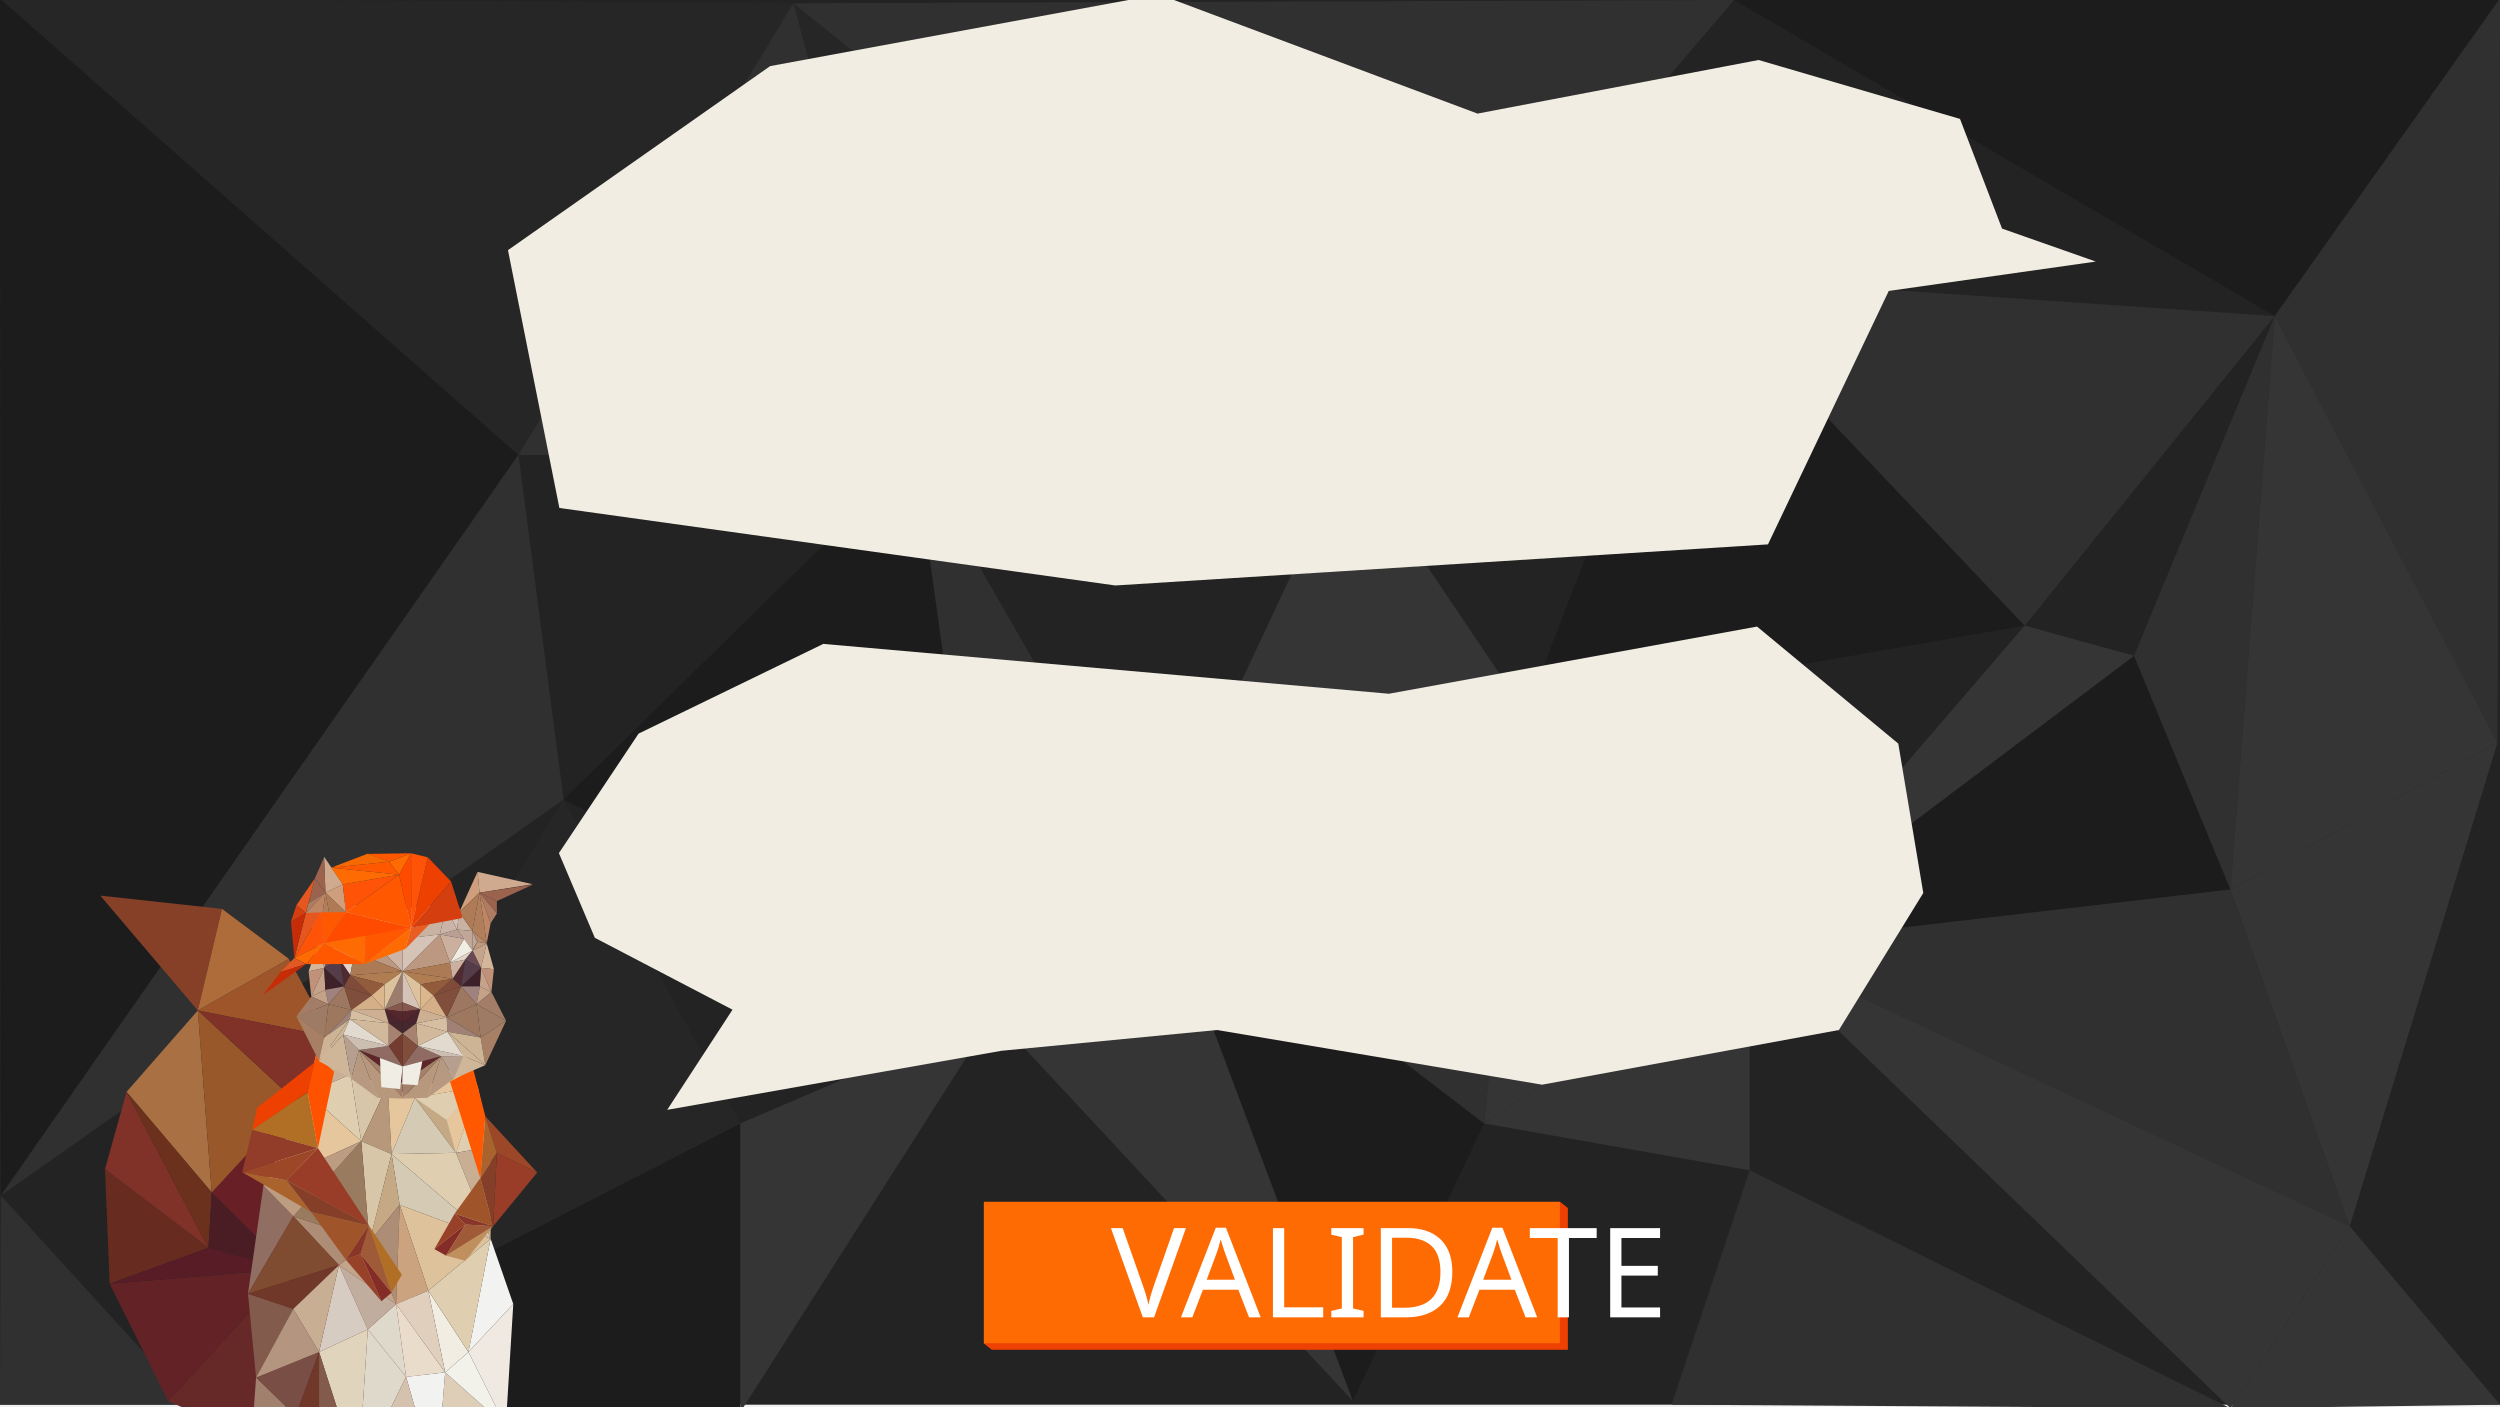
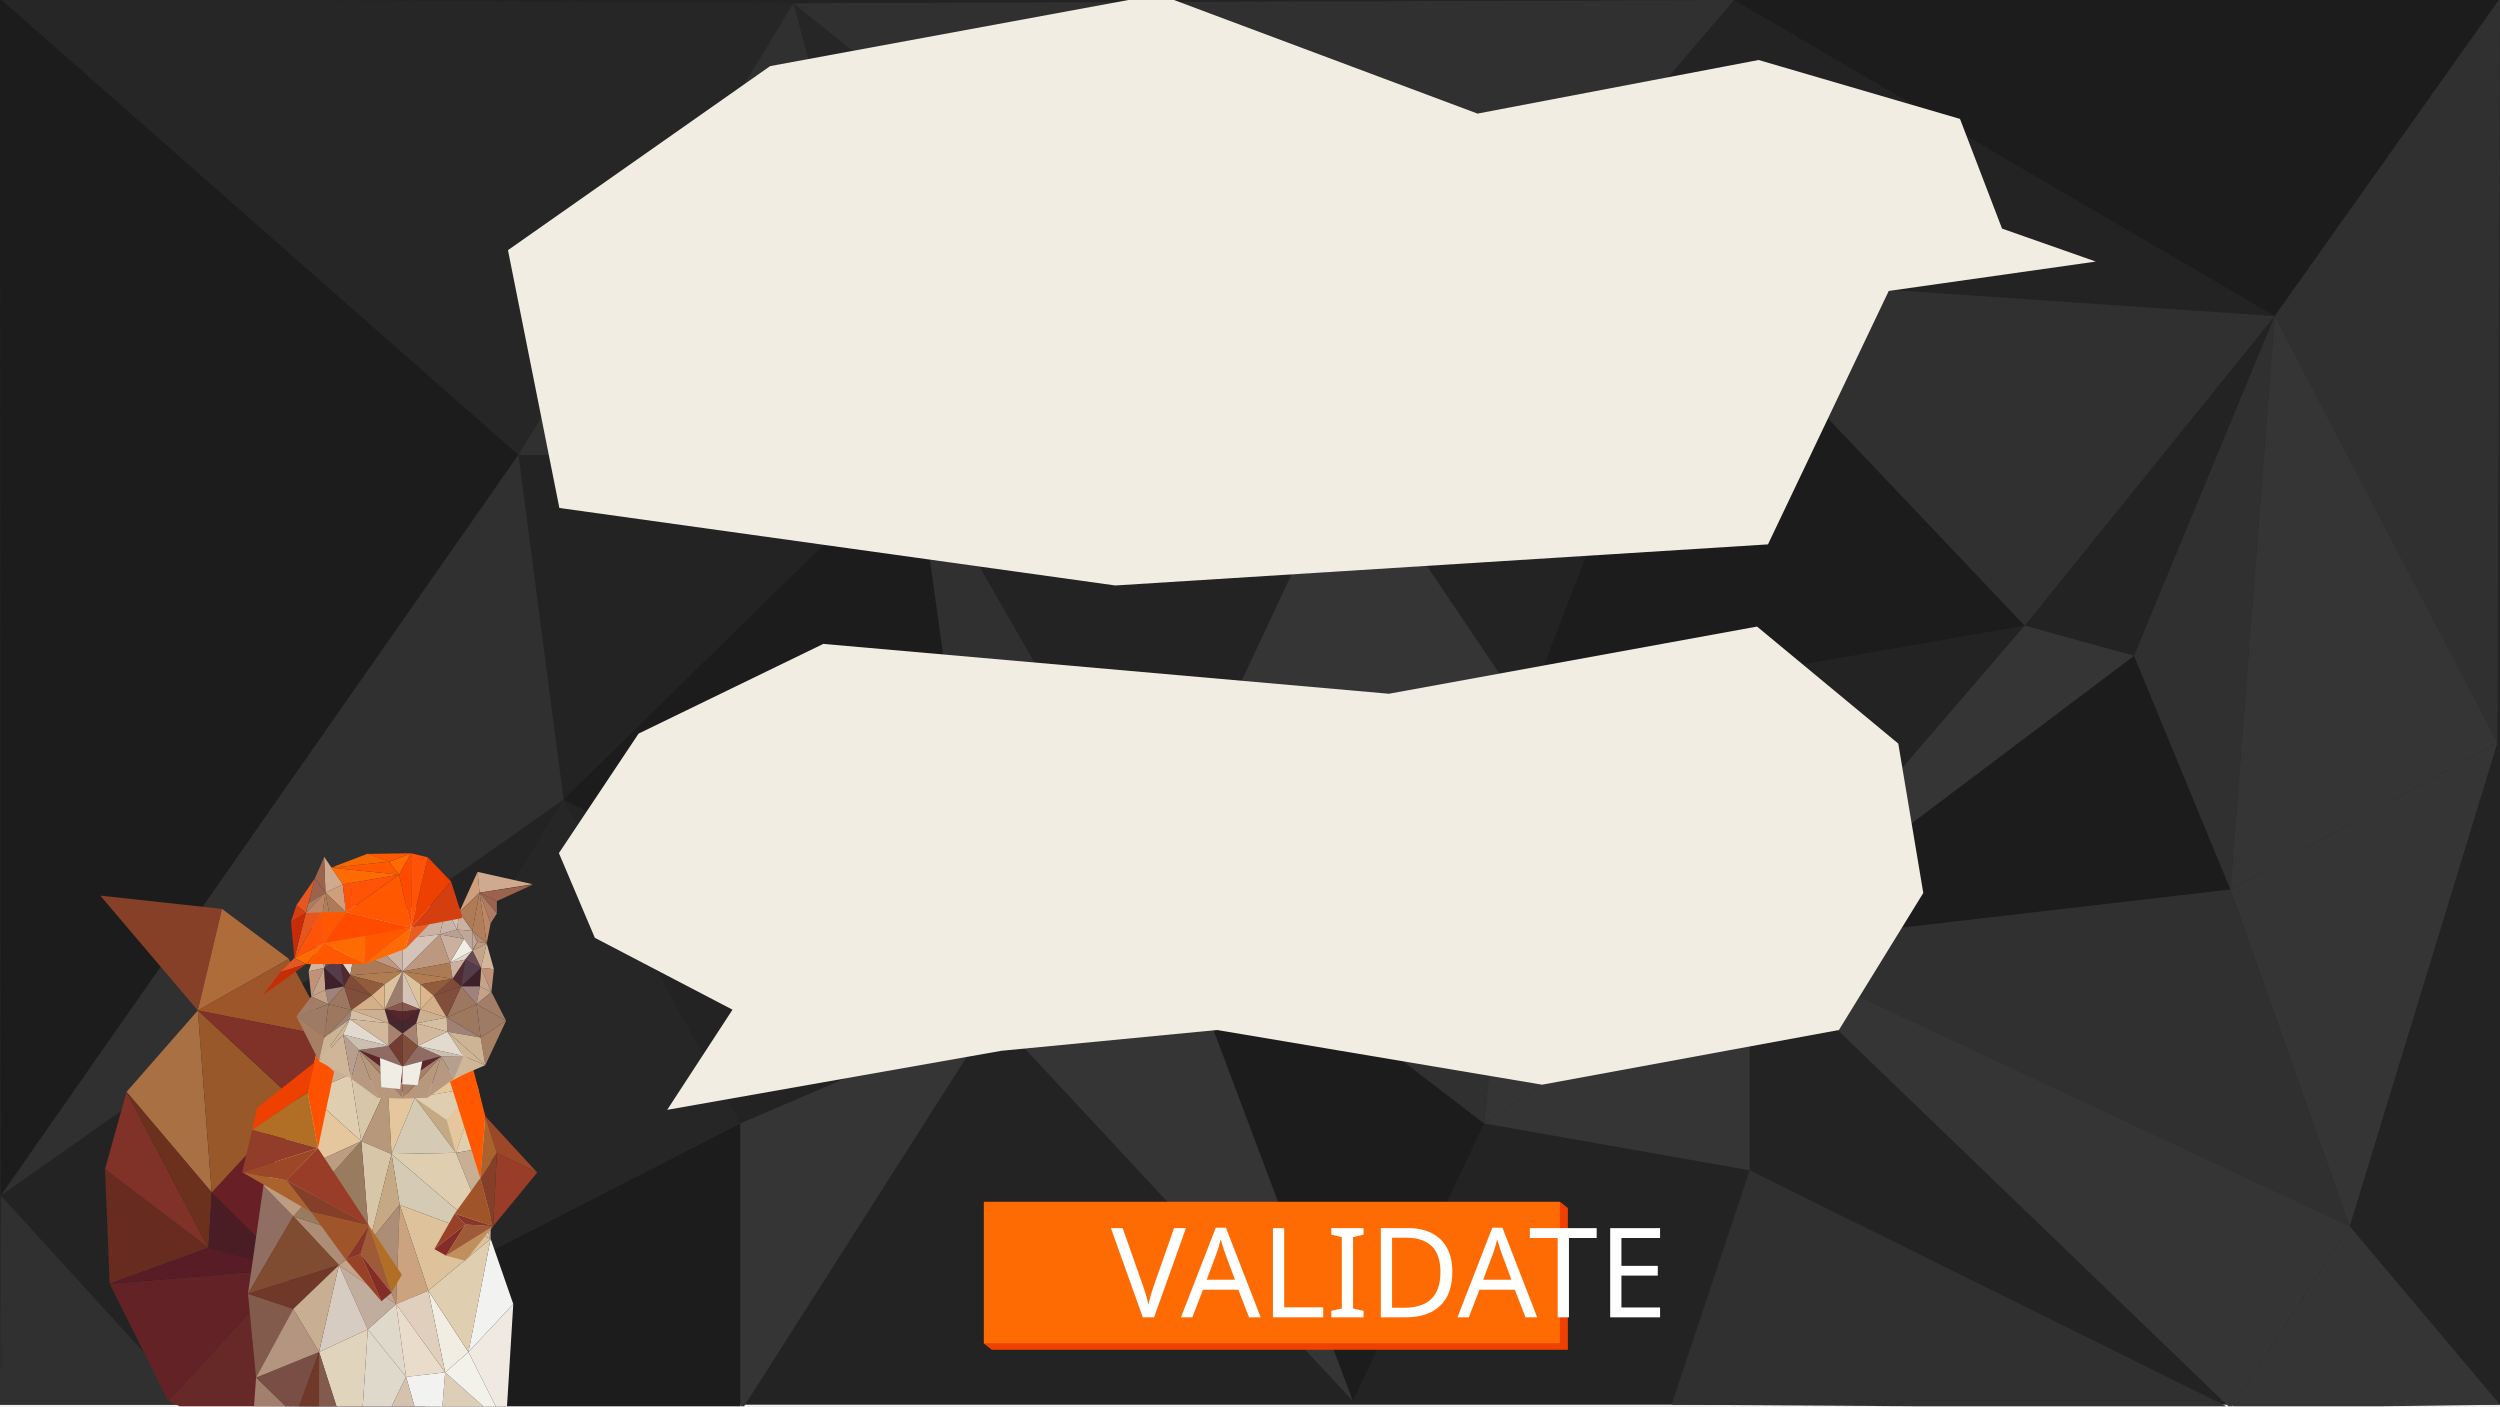
- <svg xmlns="http://www.w3.org/2000/svg" id="hollow" version="1.1" x="0px" y="0px" width="1600px" height="900px" viewBox="0 0 1600 900" enable-background="new 0 0 1600 900" xml:space="preserve">
+ <svg xmlns="http://www.w3.org/2000/svg" id="hollow" version="1.1" width="100%" height="100%" viewBox="0 0 1600 900" preserveAspectRatio="xMidYMid slice">
  <g id="Warstwa_2">
    <g>
      <rect x="0" y="-1" fill="#232323" width="1600" height="900" />
      <polygon fill="#1C1C1C" points="331.8,291.1 0,-1 0.5,765.2   " />
      <polygon fill="#262626" points="507.8,2.1 331.8,291.1 0,-1   " />
      <polygon fill="#262626" points="507.8,2.1 863.6,288.7 585.8,291.1   " />
      <polygon fill="#1C1C1C" points="585.8,291.1 360.7,511.7 635.8,649.5   " />
      <polygon fill="#1C1C1C" points="1083.8,177 976.5,456.1 1295.8,400.4   " />
      <polygon fill="#1C1C1C" points="1600,-1 1109.8,0 1455.8,202.3   " />
      <polygon fill="#1C1C1C" points="1427.5,569.3 1119.8,605 1365.8,419.7   " />
      <polygon fill="#1C1C1C" points="738,556.5 949.8,719 865.8,896.6   " />
      <polygon fill="#1C1C1C" points="122.6,899 473.8,719 473.8,903.8   " />
      <polygon fill="#262626" points="473.8,719 360.7,511.7 122.6,899   " />
      <polygon fill="#303030" points="585.8,291.1 507.8,2.1 331.8,291.1   " />
      <polygon fill="#303030" points="360.7,511.7 331.8,291.1 0.5,765.2   " />
      <polygon fill="#303030" points="122.6,899 0,899 0.5,765.2   " />
      <polygon fill="#303030" points="863.6,288.7 1109.8,0 507.8,2.1   " />
      <polygon fill="#303030" points="976.5,456.1 738,556.5 949.8,719   " />
      <polygon fill="#303030" points="1295.8,400.4 1083.8,177 1455.8,202.3   " />
      <polygon fill="#303030" points="1427.5,569.3 1365.8,419.7 1455.8,202.3   " />
      <polygon fill="#353535" points="976.5,456.1 863.6,288.7 738,556.5   " />
      <polygon fill="#303030" points="585.8,291.1 738,556.5 635.8,649.5   " />
      <polygon fill="#353535" points="635.8,649.5 738,556.5 865.8,896.6   " />
      <polygon fill="#353535" points="473.8,719 635.8,649.5 473.8,903.8   " />
      <polygon fill="#353535" points="949.8,719 1119.8,605 976.5,456.1   " />
      <polygon fill="#353535" points="1295.8,400.4 1119.8,605 1365.8,419.7   " />
      <polygon fill="#303030" points="1119.8,605 1427.5,569.3 1503.8,784.8   " />
      <polygon fill="#303030" points="1455.8,202.3 1600,-1 1598.4,475.3   " />
      <polygon fill="#303030" points="1069.8,899 1119.8,749 1427.5,901.3   " />
      <polygon fill="#353535" points="1119.8,605 1119.8,749 949.8,719   " />
      <polygon fill="#353535" points="1503.8,784.8 1427.5,901.3 1119.8,605   " />
      <polygon fill="#353535" points="1427.5,569.3 1598.4,475.3 1455.8,202.3   " />
      <polygon fill="#353535" points="1503.8,784.8 1598.4,475.3 1427.5,569.3   " />
      <polygon fill="#353535" points="1600,899 1503.8,784.8 1427.5,901.3   " />
    </g>
    <g class="sqrl">
      <g>
        <polygon fill-rule="evenodd" clip-rule="evenodd" fill="#672927" points="180.9,929.1 107.6,896.7 185,812.1    " />
        <polygon fill-rule="evenodd" clip-rule="evenodd" fill="#622226" points="107.6,896.7 70.2,821.6 185,812.1    " />
        <polygon fill-rule="evenodd" clip-rule="evenodd" fill="#672B20" points="70.2,821.6 67.2,748.3 133.4,798.6    " />
        <polygon fill-rule="evenodd" clip-rule="evenodd" fill="#571C26" points="70.2,821.6 133.4,798.6 185,812.1    " />
        <polygon fill-rule="evenodd" clip-rule="evenodd" fill="#803128" points="67.2,748.3 133.4,798.6 81,698.8    " />
        <polygon fill-rule="evenodd" clip-rule="evenodd" fill="#A87043" points="81,698.8 126.6,646.7 135.5,763.2    " />
        <polygon fill-rule="evenodd" clip-rule="evenodd" fill="#6C311D" points="81,698.8 135.5,763.2 133.4,798.6    " />
        <polygon fill-rule="evenodd" clip-rule="evenodd" fill="#4A1D25" points="135.5,763.2 185,812.1 133.4,798.6    " />
        <polygon fill-rule="evenodd" clip-rule="evenodd" fill="#682026" points="135.5,763.2 189.4,704.9 185,812.1    " />
        <polygon fill-rule="evenodd" clip-rule="evenodd" fill="#99582A" points="135.5,763.2 189.4,704.9 126.6,646.7    " />
        <polygon fill-rule="evenodd" clip-rule="evenodd" fill="#864028" points="126.6,646.7 64.2,573.2 142.1,581.7    " />
        <polygon fill-rule="evenodd" clip-rule="evenodd" fill="#AE6C3A" points="126.6,646.7 142.1,581.7 184.9,613.7    " />
        <polygon fill-rule="evenodd" clip-rule="evenodd" fill="#9F552A" points="126.6,646.7 184.9,613.7 211.7,663.5    " />
        <polygon fill-rule="evenodd" clip-rule="evenodd" fill="#803128" points="126.6,646.7 211.7,663.5 189.4,704.9    " />
        <polygon fill-rule="evenodd" clip-rule="evenodd" fill="#4A1D25" points="180.9,929.1 272.9,901.9 185,812.1    " />
        <polygon fill-rule="evenodd" clip-rule="evenodd" fill="#682026" points="185,812.1 260.5,795.8 272.9,901.9    " />
        <polygon fill-rule="evenodd" clip-rule="evenodd" fill="#672927" points="260.5,795.8 189.4,704.9 185,812.1    " />
      </g>
      <g>
        <polygon fill-rule="evenodd" clip-rule="evenodd" fill="#C8AE93" points="205.2,661.5 196.9,699.4 224.5,687.6    " />
        <polygon fill-rule="evenodd" clip-rule="evenodd" fill="#D8C6A8" points="231.2,730.4 224.5,687.6 248.1,694.3    " />
        <polygon fill-rule="evenodd" clip-rule="evenodd" fill="#B7987A" points="231.2,730.4 250.6,738.6 248.1,694.3    " />
        <polygon fill-rule="evenodd" clip-rule="evenodd" fill="#E6C79D" points="265.5,702.6 248.1,694.3 250.6,738.6    " />
        <polygon fill-rule="evenodd" clip-rule="evenodd" fill="#C5A984" points="297.2,672.2 305.8,695.6 288.5,683.4    " />
        <polygon fill-rule="evenodd" clip-rule="evenodd" fill="#E6C79D" points="288.5,683.4 265.5,702.6 305.8,695.6    " />
        <polygon fill-rule="evenodd" clip-rule="evenodd" fill="#C5A984" points="305.8,695.6 291.8,737.8 265.5,702.6    " />
        <polygon fill-rule="evenodd" clip-rule="evenodd" fill="#DFCEB0" points="291.8,737.8 314,734 305.8,695.6    " />
        <polygon fill-rule="evenodd" clip-rule="evenodd" fill="#D5CBB5" points="291.8,737.8 250.6,738.6 265.5,702.6    " />
        <polygon fill-rule="evenodd" clip-rule="evenodd" fill="#C8AE93" points="291.8,737.8 314,792.8 314,734    " />
        <polygon fill-rule="evenodd" clip-rule="evenodd" fill="#DFCEB0" points="291.8,737.8 250.6,738.6 314,792.8    " />
        <polygon fill-rule="evenodd" clip-rule="evenodd" fill="#916E62" points="168.6,758.8 158.7,828 187.7,778.4    " />
        <polygon fill-rule="evenodd" clip-rule="evenodd" fill="#D8C6A8" points="250.6,738.6 236.5,794.7 231.2,730.4    " />
        <polygon fill-rule="evenodd" clip-rule="evenodd" fill="#D5CBB5" points="314,792.8 255.8,771.1 250.6,738.6    " />
        <polygon fill-rule="evenodd" clip-rule="evenodd" fill="#C5A984" points="236.5,794.7 255.8,771.1 250.6,738.6    " />
        <polygon fill-rule="evenodd" clip-rule="evenodd" fill="#AE8D77" points="236.5,794.7 253.5,834.6 255.8,771.1    " />
        <polygon fill-rule="evenodd" clip-rule="evenodd" fill="#DDC29B" points="314,792.8 274.1,826 255.8,771.1    " />
        <polygon fill-rule="evenodd" clip-rule="evenodd" fill="#CBA47F" points="274.1,826 253.5,834.6 255.8,771.1    " />
        <polygon fill-rule="evenodd" clip-rule="evenodd" fill="#C3A589" points="253.5,834.6 216.9,809.7 236.5,794.7    " />
        <polygon fill-rule="evenodd" clip-rule="evenodd" fill="#AE8D77" points="216.9,809.7 187.7,778.4 236.5,794.7    " />
        <polygon fill-rule="evenodd" clip-rule="evenodd" fill="#7F4C31" points="216.9,809.7 158.7,828 187.7,778.4    " />
        <polygon fill-rule="evenodd" clip-rule="evenodd" fill="#825B4D" points="158.7,828 163.9,881.6 187.7,837.7    " />
        <polygon fill-rule="evenodd" clip-rule="evenodd" fill="#6F3828" points="187.7,837.7 216.9,809.7 158.7,828    " />
        <polygon fill-rule="evenodd" clip-rule="evenodd" fill="#A1806E" points="163.9,881.6 158.7,953.8 189.2,906.2    " />
        <polygon fill-rule="evenodd" clip-rule="evenodd" fill="#794E44" points="189.2,906.2 204.2,865.3 163.9,881.6    " />
        <polygon fill-rule="evenodd" clip-rule="evenodd" fill="#B39580" points="187.7,837.7 204.2,865.3 163.9,881.6    " />
        <polygon fill-rule="evenodd" clip-rule="evenodd" fill="#6F3828" points="204.2,865.3 204.2,916.2 189.2,906.2    " />
        <polygon fill-rule="evenodd" clip-rule="evenodd" fill="#DED9CA" points="253.5,834.6 259.9,881.2 235.4,850.8    " />
        <polygon fill-rule="evenodd" clip-rule="evenodd" fill="#C1AD9E" points="235.4,850.8 216.9,809.7 253.5,834.6    " />
        <polygon fill-rule="evenodd" clip-rule="evenodd" fill="#D6CCC1" points="235.4,850.8 204.2,865.3 216.9,809.7    " />
        <polygon fill-rule="evenodd" clip-rule="evenodd" fill="#C8AE93" points="204.2,865.3 187.7,837.7 216.9,809.7    " />
        <polygon fill-rule="evenodd" clip-rule="evenodd" fill="#DED9CA" points="259.9,881.2 229.3,943.5 235.4,850.8    " />
        <polygon fill-rule="evenodd" clip-rule="evenodd" fill="#E1D4BD" points="204.2,865.3 229.3,943.5 235.4,850.8    " />
        <polygon fill-rule="evenodd" clip-rule="evenodd" fill="#825B4D" points="204.2,916.2 229.3,943.5 204.2,865.3    " />
        <polygon fill-rule="evenodd" clip-rule="evenodd" fill="#F2F2F1" points="314,792.8 328.5,834.6 299.8,865.3    " />
        <polygon fill-rule="evenodd" clip-rule="evenodd" fill="#EFE9E2" points="328.5,834.6 323.7,912.9 299.8,865.3    " />
        <polygon fill-rule="evenodd" clip-rule="evenodd" fill="#DFCEB7" points="279.2,948.6 284.9,878.3 323.7,912.9    " />
        <polygon fill-rule="evenodd" clip-rule="evenodd" fill="#F2F1EA" points="284.9,878.3 299.8,865.3 323.7,912.9    " />
        <polygon fill-rule="evenodd" clip-rule="evenodd" fill="#F2EDE3" points="284.9,878.3 274.1,826 299.8,865.3    " />
        <polyline fill-rule="evenodd" clip-rule="evenodd" fill="#DFCEB0" points="300.2,863.6 314,792.8 274.1,826 299.8,865.3    " />
        <polygon fill-rule="evenodd" clip-rule="evenodd" fill="#E1CFBE" points="284.9,878.3 253.5,834.6 274.1,826    " />
        <polygon fill-rule="evenodd" clip-rule="evenodd" fill="#EADCCA" points="284.9,878.3 259.9,881.2 253.5,834.6    " />
        <polygon fill-rule="evenodd" clip-rule="evenodd" fill="#F2F2F1" points="284.9,878.3 279.2,948.6 259.9,881.2    " />
        <polygon fill-rule="evenodd" clip-rule="evenodd" fill="#D4C2AE" points="279.2,948.6 259.9,881.2 229.3,943.5    " />
        <polygon fill-rule="evenodd" clip-rule="evenodd" fill="#997B5F" points="231.2,730.4 187.7,778.4 236.5,794.7    " />
        <polygon fill-rule="evenodd" clip-rule="evenodd" fill="#DFCEB0" points="196.9,699.4 231.2,730.4 224.5,687.6    " />
        <polygon fill-rule="evenodd" clip-rule="evenodd" fill="#E6C79D" points="196.9,699.4 168.6,758.8 231.2,730.4    " />
        <polygon fill-rule="evenodd" clip-rule="evenodd" fill="#BD9D82" points="231.2,730.4 187.7,778.4 168.6,758.8    " />
        <polygon fill-rule="evenodd" clip-rule="evenodd" fill="#DFCEB0" points="305.8,695.6 265.5,702.6 285.9,716.8    " />
        <polygon fill-rule="evenodd" clip-rule="evenodd" fill="#E6C79D" points="305.8,695.6 291.8,737.8 285.9,716.8    " />
      </g>
      <g>
        <polygon fill-rule="evenodd" clip-rule="evenodd" fill="#993D29" points="343.8,750.4 315.6,784.8 318,737.9    " />
        <polygon fill-rule="evenodd" clip-rule="evenodd" fill="#9D4729" points="318,737.9 310.6,714.4 343.8,750.4    " />
        <polygon fill-rule="evenodd" clip-rule="evenodd" fill="#AA632C" points="310.6,714.4 307.4,754 318,737.9    " />
        <polygon fill-rule="evenodd" clip-rule="evenodd" fill="#853F29" points="307.4,754 315.6,784.8 318,737.9    " />
        <polygon fill-rule="evenodd" clip-rule="evenodd" fill="#BF905E" points="315.6,784.8 297.8,806.9 285.4,803.6    " />
        <polygon fill-rule="evenodd" clip-rule="evenodd" fill="#842C28" points="285.4,803.6 278,799.4 297.9,783.7    " />
        <polygon fill-rule="evenodd" clip-rule="evenodd" fill="#9F5A37" points="297.9,783.7 315.6,784.8 285.4,803.6    " />
        <polygon fill-rule="evenodd" clip-rule="evenodd" fill="#974129" points="278,799.4 291,776.7 297.9,783.7    " />
        <polygon fill-rule="evenodd" clip-rule="evenodd" fill="#8A3529" points="291,776.7 315.6,784.8 297.9,783.7    " />
        <polygon fill-rule="evenodd" clip-rule="evenodd" fill="#9F542A" points="291,776.7 307.4,754 315.6,784.8    " />
      </g>
      <g>
        <polygon fill-rule="evenodd" clip-rule="evenodd" fill="#B06F24" points="196.9,698.9 161.4,723.1 203.5,734.8    " />
        <polygon fill-rule="evenodd" clip-rule="evenodd" fill="#913D29" points="161.4,723.1 155,750.2 203.5,734.8    " />
        <polygon fill-rule="evenodd" clip-rule="evenodd" fill="#993D29" points="203.5,734.8 236.1,784.3 183.3,755.4    " />
        <polygon fill-rule="evenodd" clip-rule="evenodd" fill="#9D4729" points="183.3,755.4 155,750.2 203.5,734.8    " />
        <polygon fill-rule="evenodd" clip-rule="evenodd" fill="#AA632C" points="155,750.2 199.2,775.8 183.3,755.4    " />
        <polygon fill-rule="evenodd" clip-rule="evenodd" fill="#853F29" points="199.2,775.8 236.1,784.3 183.3,755.4    " />
        <polygon fill-rule="evenodd" clip-rule="evenodd" fill="#B06F24" points="236.1,784.3 257.2,815.8 250.6,827.3    " />
        <polygon fill-rule="evenodd" clip-rule="evenodd" fill="#842C28" points="250.6,827.3 244.1,832.8 230.8,802.6    " />
        <polygon fill-rule="evenodd" clip-rule="evenodd" fill="#9F5A37" points="230.8,802.6 236.1,784.3 250.6,827.3    " />
        <polygon fill-rule="evenodd" clip-rule="evenodd" fill="#974129" points="244.1,832.8 221.3,806.2 230.8,802.6    " />
        <polygon fill-rule="evenodd" clip-rule="evenodd" fill="#8A3529" points="221.3,806.2 236.1,784.3 230.8,802.6    " />
        <polygon fill-rule="evenodd" clip-rule="evenodd" fill="#9F542A" points="221.3,806.2 199.2,775.8 236.1,784.3    " />
      </g>
      <polyline fill-rule="evenodd" clip-rule="evenodd" fill="#FF5800" points="302.9,684.4 288,692.2 307.4,754 310.6,714.4     302.9,684.4 288,692.2   " />
      <polygon fill-rule="evenodd" clip-rule="evenodd" fill="#FF5200" points="196.9,698.9 202.3,674.9 213.8,685.9 203.5,734.8   " />
      <polygon fill-rule="evenodd" clip-rule="evenodd" fill="#EE4001" points="201.5,679.8 164.6,709 161.4,723.1 196.9,698.9   " />
      <g>
        <g id="Kształt_10_2_">
          <g>
            <polygon fill-rule="evenodd" clip-rule="evenodd" fill="#E2C9B3" points="220.5,574.3 221.4,583.8 229.7,580.9      " />
          </g>
        </g>
        <g id="Kształt_11_6_">
          <g>
            <polygon fill-rule="evenodd" clip-rule="evenodd" fill="#C4B0A6" points="244,579.3 257.6,600.8 257.6,581.3      " />
          </g>
        </g>
        <g id="Kształt_12_6_">
          <g>
            <polygon fill-rule="evenodd" clip-rule="evenodd" fill="#DFCCBF" points="244,579.3 229.7,580.9 257.6,600.8      " />
          </g>
        </g>
        <g id="Kształt_13_6_">
          <g>
            <polygon fill-rule="evenodd" clip-rule="evenodd" fill="#D4C0B4" points="221.4,583.8 222.7,594.9 229.7,580.9      " />
          </g>
        </g>
        <g id="Kształt_14_6_">
          <g>
            <polygon fill-rule="evenodd" clip-rule="evenodd" fill="#CAB2A2" points="221.4,583.8 213,595.9 222.7,594.9      " />
          </g>
        </g>
        <g id="Kształt_15_6_">
          <g>
            <polygon fill-rule="evenodd" clip-rule="evenodd" fill="#BFA697" points="213,595.9 212.5,608 222.7,594.9      " />
          </g>
        </g>
        <g id="Kształt_16_6_">
          <g>
            <path fill-rule="evenodd" clip-rule="evenodd" fill="#BFA697" d="M209.7,602.8c0,0,2.2,3.7,2.8,5.2l0.6-12.1L209.7,602.8z         M212.5,608.1C212.5,608.2,212.6,608.3,212.5,608.1L212.5,608.1z" />
          </g>
        </g>
        <g id="Kształt_17_6_">
          <g>
            <polygon fill-rule="evenodd" clip-rule="evenodd" fill="#C4A58C" points="203.7,603.8 207.5,619.4 212.5,608      " />
          </g>
        </g>
        <g id="Kształt_18_6_">
          <g>
            <polygon fill-rule="evenodd" clip-rule="evenodd" fill="#BE9A7E" points="209.7,602.8 203.7,603.8 212.5,608      " />
          </g>
        </g>
        <g id="Kształt_19_6_">
          <g>
            <polygon fill-rule="evenodd" clip-rule="evenodd" fill="#D4B69A" points="203.7,603.8 197.5,621.7 207.5,619.4      " />
          </g>
        </g>
        <g id="Kształt_20_6_">
          <g>
            <polygon fill-rule="evenodd" clip-rule="evenodd" fill="#C1917A" points="197.5,621.7 199.2,637.8 207.5,619.4      " />
          </g>
        </g>
        <g id="Kształt_21_6_">
          <g>
            <polygon fill-rule="evenodd" clip-rule="evenodd" fill="#C5A38A" points="207.5,619.4 199.2,637.8 208.2,633.5      " />
          </g>
        </g>
        <g id="Kształt_22_6_">
          <g>
            <polygon fill-rule="evenodd" clip-rule="evenodd" fill="#F0EDE4" points="218.2,600.9 212.5,608 226.7,609.6      " />
          </g>
        </g>
        <g id="Kształt_23_6_">
          <g>
            <polygon fill-rule="evenodd" clip-rule="evenodd" fill="#E1D4C9" points="212.5,608 224.2,624.1 226.7,609.6      " />
          </g>
        </g>
        <g id="Kształt_24_6_">
          <g>
            <polygon fill-rule="evenodd" clip-rule="evenodd" fill="#502A30" points="217.5,614 220.2,631.3 224.2,624.1      " />
          </g>
        </g>
        <g id="Kształt_25_6_">
          <g>
            <polygon fill-rule="evenodd" clip-rule="evenodd" fill="#694A54" points="212.5,608 207.5,619.4 217.5,614      " />
          </g>
        </g>
        <g id="Kształt_26_6_">
          <g>
            <polygon fill-rule="evenodd" clip-rule="evenodd" fill="#3E2029" points="207.5,619.4 208.2,633.5 220.2,631.3      " />
          </g>
        </g>
        <g id="Kształt_27_6_">
          <g>
            <polygon fill-rule="evenodd" clip-rule="evenodd" fill="#543C48" points="217.5,614 207.5,619.4 220.2,631.3      " />
          </g>
        </g>
        <g id="Kształt_28_6_">
          <g>
            <polygon fill-rule="evenodd" clip-rule="evenodd" fill="#CBB0A0" points="218.2,600.9 226.7,609.6 233.7,598      " />
          </g>
        </g>
        <g id="Kształt_29_6_">
          <g>
            <polygon fill-rule="evenodd" clip-rule="evenodd" fill="#B99F94" points="222.7,594.9 218.2,600.9 233.7,598      " />
          </g>
        </g>
        <g id="Kształt_30_6_">
          <g>
            <polygon fill-rule="evenodd" clip-rule="evenodd" fill="#CAB4A8" points="229.7,580.9 222.7,594.9 233.7,598      " />
          </g>
        </g>
        <g id="Kształt_31_6_">
          <g>
            <polygon fill-rule="evenodd" clip-rule="evenodd" fill="#D6C3B7" points="229.7,580.9 233.7,598 257.6,600.8      " />
          </g>
        </g>
        <g id="Kształt_32_6_">
          <g>
            <polygon fill-rule="evenodd" clip-rule="evenodd" fill="#CDB4A5" points="257.6,600.8 233.7,598 257.7,621.7      " />
          </g>
        </g>
        <g id="Kształt_33_6_">
          <g>
            <polygon fill-rule="evenodd" clip-rule="evenodd" fill="#BD9880" points="233.7,598 226.7,609.6 257.7,621.7      " />
          </g>
        </g>
        <g id="Kształt_34_6_">
          <g>
            <polygon fill-rule="evenodd" clip-rule="evenodd" fill="#AC7A54" points="226.7,609.6 224.2,624.1 257.7,621.7      " />
          </g>
        </g>
        <g id="Kształt_35_6_">
          <g>
            <polygon fill-rule="evenodd" clip-rule="evenodd" fill="#804C39" points="224.2,624.1 220.2,631.3 237.8,637.2      " />
          </g>
        </g>
        <g id="Kształt_36_6_">
          <g>
            <polygon fill-rule="evenodd" clip-rule="evenodd" fill="#B07C51" points="224.2,624.1 246.1,630 257.7,621.7      " />
          </g>
        </g>
        <g id="Kształt_37_6_">
          <g>
            <polygon fill-rule="evenodd" clip-rule="evenodd" fill="#925B3B" points="224.2,624.1 237.8,637.2 246.1,630      " />
          </g>
        </g>
        <g id="Kształt_38_6_">
          <g>
            <polygon fill-rule="evenodd" clip-rule="evenodd" fill="#9F827D" points="208.2,633.5 210.2,642.7 220.2,631.3      " />
          </g>
        </g>
        <g id="Kształt_39_6_">
          <g>
            <polygon fill-rule="evenodd" clip-rule="evenodd" fill="#C3A287" points="208.2,633.5 199.2,637.8 210.2,642.7      " />
          </g>
        </g>
        <g id="Kształt_40_6_">
          <g>
            <polygon fill-rule="evenodd" clip-rule="evenodd" fill="#A37D67" points="199.2,637.8 189.7,650.5 210.2,642.7      " />
          </g>
        </g>
        <g id="Kształt_41_6_">
          <g>
            <polygon fill-rule="evenodd" clip-rule="evenodd" fill="#9E7760" points="220.2,631.3 210.2,642.7 225,646.4      " />
          </g>
        </g>
        <g id="Kształt_42_6_">
          <g>
            <polygon fill-rule="evenodd" clip-rule="evenodd" fill="#804E3A" points="220.2,631.3 225,646.4 237.8,637.2      " />
          </g>
        </g>
        <g id="Kształt_43_6_">
          <g>
            <polygon fill-rule="evenodd" clip-rule="evenodd" fill="#9E7B65" points="189.7,650.5 207.6,664 210.2,642.7      " />
          </g>
        </g>
        <g id="Kształt_44_6_">
          <g>
            <polygon fill-rule="evenodd" clip-rule="evenodd" fill="#9D785F" points="210.2,642.7 207.6,664 225,646.4      " />
          </g>
        </g>
        <g id="Kształt_45_6_">
          <g>
            <polygon fill-rule="evenodd" clip-rule="evenodd" fill="#A77F65" points="189.7,650.5 204.2,679.2 207.6,664      " />
          </g>
        </g>
        <g id="Kształt_46_6_">
          <g>
            <polygon fill-rule="evenodd" clip-rule="evenodd" fill="#9F8176" points="207.6,664 223.9,652.2 225,646.4      " />
          </g>
        </g>
        <g id="Kształt_47_6_">
          <g>
            <polygon fill-rule="evenodd" clip-rule="evenodd" fill="#CDB494" points="207.6,664 204.2,679.2 223.9,652.2      " />
          </g>
        </g>
        <g id="Kształt_48_6_">
          <g>
            <polygon fill-rule="evenodd" clip-rule="evenodd" fill="#CFB698" points="219.6,662.1 204.2,679.2 224.7,690.3      " />
          </g>
        </g>
        <g id="Kształt_49_6_">
          <g>
            <polygon fill-rule="evenodd" clip-rule="evenodd" fill="#CFB697" points="204.2,679.2 219.6,662.1 223.9,652.2      " />
          </g>
        </g>
        <g id="Kształt_50_6_">
          <g>
            <polygon fill-rule="evenodd" clip-rule="evenodd" fill="#B69980" points="229.7,672 224.7,690.3 241.6,702.6      " />
          </g>
        </g>
        <g id="Kształt_51_6_">
          <g>
            <polygon fill-rule="evenodd" clip-rule="evenodd" fill="#B7987C" points="229.7,672 241.6,702.6 257.6,703.1      " />
          </g>
        </g>
        <g id="Kształt_52_6_">
          <g>
            <polygon fill-rule="evenodd" clip-rule="evenodd" fill="#A47F69" points="257.5,693 229.7,672 257.6,703.1      " />
          </g>
        </g>
        <g id="Kształt_53_6_">
          <g>
            <polygon fill-rule="evenodd" clip-rule="evenodd" fill="#B79F8F" points="219.6,662.1 224.7,690.3 229.7,672      " />
          </g>
        </g>
        <g id="Kształt_54_6_">
          <g>
            <polygon fill-rule="evenodd" clip-rule="evenodd" fill="#9C7D6D" points="246.2,646 257.6,641.5 257.7,621.7      " />
          </g>
        </g>
        <g id="Kształt_55_6_">
          <g>
            <polygon fill-rule="evenodd" clip-rule="evenodd" fill="#DDC29E" points="246.1,630 246.2,646 257.7,621.7      " />
          </g>
        </g>
        <g id="Kształt_56_6_">
          <g>
            <polygon fill-rule="evenodd" clip-rule="evenodd" fill="#DCB78D" points="246.1,630 237.8,637.2 246.2,646      " />
          </g>
        </g>
        <g id="Kształt_57_6_">
          <g>
            <polygon fill-rule="evenodd" clip-rule="evenodd" fill="#D4AF87" points="237.8,637.2 225,646.4 246.2,646      " />
          </g>
        </g>
        <g id="Kształt_58_6_">
          <g>
            <polygon fill-rule="evenodd" clip-rule="evenodd" fill="#86574C" points="246.2,646 257.6,647.4 257.6,641.5      " />
          </g>
        </g>
        <g id="Kształt_59_6_">
          <g>
            <polygon fill-rule="evenodd" clip-rule="evenodd" fill="#55272C" points="246.2,646 257.6,654.3 257.6,647.4      " />
          </g>
        </g>
        <g id="Kształt_60_6_">
          <g>
            <polygon fill-rule="evenodd" clip-rule="evenodd" fill="#45272E" points="248.8,654.9 257.6,661.5 257.6,654.3      " />
          </g>
        </g>
        <g id="Kształt_61_6_">
          <g>
            <polygon fill-rule="evenodd" clip-rule="evenodd" fill="#4B252D" points="246.2,646 248.8,654.9 257.6,654.3      " />
          </g>
        </g>
        <g id="Kształt_62_6_">
          <g>
            <polygon fill-rule="evenodd" clip-rule="evenodd" fill="#CDAF92" points="246.2,646 225,646.4 248.8,654.9      " />
          </g>
        </g>
        <g id="Kształt_63_6_">
          <g>
            <polygon fill-rule="evenodd" clip-rule="evenodd" fill="#D6BEA3" points="225,646.4 223.9,652.2 248.8,654.9      " />
          </g>
        </g>
        <g id="Kształt_65_6_">
          <g>
            <polygon fill-rule="evenodd" clip-rule="evenodd" fill="#5E262A" points="229.7,672 257.5,693 257.7,682.5      " />
          </g>
        </g>
        <g id="Kształt_67_6_">
          <g>
            <polygon fill-rule="evenodd" clip-rule="evenodd" fill="#8F6B63" points="248.8,669.4 229.7,672 257.7,682.5      " />
          </g>
        </g>
        <g id="Kształt_68_6_">
          <g>
            <polygon fill-rule="evenodd" clip-rule="evenodd" fill="#CDBEB2" points="219.6,662.1 229.7,672 248.8,669.4      " />
          </g>
        </g>
        <g id="Kształt_69_6_">
          <g>
            <polygon fill-rule="evenodd" clip-rule="evenodd" fill="#E2DACE" points="223.9,652.2 219.6,662.1 248.8,669.4      " />
          </g>
        </g>
        <g id="Kształt_70_6_">
          <g>
            <polygon fill-rule="evenodd" clip-rule="evenodd" fill="#D3B99C" points="223.9,652.2 248.8,669.4 248.8,654.9      " />
          </g>
        </g>
        <g id="Kształt_71_6_">
          <g>
            <polygon fill-rule="evenodd" clip-rule="evenodd" fill="#A78271" points="248.8,654.9 248.8,669.4 257.6,661.5      " />
          </g>
        </g>
        <g id="Kształt_73_6_">
          <g>
            <polygon fill-rule="evenodd" clip-rule="evenodd" fill="#743B30" points="257.6,661.5 248.8,669.4 257.7,682.5      " />
          </g>
        </g>
        <g id="Kształt_1_6_">
          <g>
            <polygon fill-rule="evenodd" clip-rule="evenodd" fill="#D0AA8E" points="207.4,548.3 208.3,571.3 219.4,566      " />
          </g>
        </g>
        <g id="Kształt_2_6_">
          <g>
            <polygon fill-rule="evenodd" clip-rule="evenodd" fill="#CE9E7D" points="219.4,566 208.3,571.3 221.4,583.8      " />
          </g>
        </g>
        <g id="Kształt_3_6_">
          <g>
            <polygon fill-rule="evenodd" clip-rule="evenodd" fill="#9B634E" points="207.4,548.7 201.5,562.2 208.3,571.3      " />
          </g>
        </g>
        <g id="Kształt_4_6_">
          <g>
            <polygon fill-rule="evenodd" clip-rule="evenodd" fill="#9B634E" points="201.5,562.2 197.4,578.1 208.3,571.3      " />
          </g>
        </g>
        <g id="Kształt_5_6_">
          <g>
            <polygon fill-rule="evenodd" clip-rule="evenodd" fill="#AE7C62" points="197.4,578.1 195.7,584.3 208.3,571.3      " />
          </g>
        </g>
        <g id="Kształt_6_6_">
          <g>
            <polygon fill-rule="evenodd" clip-rule="evenodd" fill="#AF7B56" points="208.3,571.3 212.7,595.6 221.4,583.8      " />
          </g>
        </g>
        <g id="Kształt_7_6_">
          <g>
            <polygon fill-rule="evenodd" clip-rule="evenodd" fill="#B58B73" points="203.7,603.8 209.7,602.8 213,595.6      " />
          </g>
        </g>
        <g id="Kształt_8_6_">
          <g>
            <polygon fill-rule="evenodd" clip-rule="evenodd" fill="#BE8665" points="195.7,584.3 203.7,603.8 208.3,571.3      " />
          </g>
        </g>
        <g id="Kształt_9_6_">
          <g>
            <polygon fill-rule="evenodd" clip-rule="evenodd" fill="#B17E5C" points="208.3,571.3 203.7,603.8 212.7,595.9      " />
          </g>
        </g>
      </g>
      <g>
        <g id="Kształt_11_4_">
          <g>
            <polygon fill-rule="evenodd" clip-rule="evenodd" fill="#C4B0A6" points="257.6,581.3 257.6,600.8 271.3,579.3      " />
          </g>
        </g>
        <g id="Kształt_12_4_">
          <g>
            <polygon fill-rule="evenodd" clip-rule="evenodd" fill="#DFCCBF" points="271.3,579.3 257.6,600.8 285.5,580.9      " />
          </g>
        </g>
        <g id="Kształt_13_4_">
          <g>
            <polygon fill-rule="evenodd" clip-rule="evenodd" fill="#D4C0B4" points="285.5,580.9 292.5,594.9 293.9,583.8      " />
          </g>
        </g>
        <g id="Kształt_14_4_">
          <g>
            <polygon fill-rule="evenodd" clip-rule="evenodd" fill="#CAB2A2" points="293.9,583.8 292.5,594.9 302.3,595.8      " />
          </g>
        </g>
        <g id="Kształt_15_4_">
          <g>
            <polygon fill-rule="evenodd" clip-rule="evenodd" fill="#BFA697" points="302.3,595.8 292.5,594.9 302.4,608.4      " />
          </g>
        </g>
        <g id="Kształt_16_4_">
          <g>
            <path fill-rule="evenodd" clip-rule="evenodd" fill="#BFA697" d="M302.3,608.5C302.3,608.6,302.3,608.6,302.3,608.5        L302.3,608.5z M302.3,595.8l0,12.6c0.6-1.5,3.2-5.6,3.2-5.6L302.3,595.8z" />
          </g>
        </g>
        <g id="Kształt_17_4_">
          <g>
            <polygon fill-rule="evenodd" clip-rule="evenodd" fill="#C4A58C" points="302.4,608.4 307.8,619.4 311.5,603.8      " />
          </g>
        </g>
        <g id="Kształt_18_4_">
          <g>
            <polygon fill-rule="evenodd" clip-rule="evenodd" fill="#BE9A7E" points="305.6,602.8 302.4,608.4 311.5,603.8      " />
          </g>
        </g>
        <g id="Kształt_19_4_">
          <g>
            <polygon fill-rule="evenodd" clip-rule="evenodd" fill="#D4B69A" points="311.5,603.8 307.8,619.4 316.1,620.3      " />
          </g>
        </g>
        <g id="Kształt_20_4_">
          <g>
            <polygon fill-rule="evenodd" clip-rule="evenodd" fill="#C1917A" points="307.8,619.4 314.5,634.9 316.1,620.3      " />
          </g>
        </g>
        <g id="Kształt_21_4_">
          <g>
            <polygon fill-rule="evenodd" clip-rule="evenodd" fill="#C5A38A" points="307.8,619.4 307.1,631.3 314.5,634.9      " />
          </g>
        </g>
        <g id="Kształt_22_4_">
          <g>
            <polygon fill-rule="evenodd" clip-rule="evenodd" fill="#F0EDE4" points="297,600.9 288,616.1 302.4,608.4      " />
          </g>
        </g>
        <g id="Kształt_23_4_">
          <g>
            <polygon fill-rule="evenodd" clip-rule="evenodd" fill="#E1D4C9" points="288,616.1 297.7,614.2 302.4,608.4      " />
          </g>
        </g>
        <g id="Kształt_24_4_">
          <g>
            <polygon fill-rule="evenodd" clip-rule="evenodd" fill="#502A30" points="289.7,626.4 295.1,631.3 297.7,614.2      " />
          </g>
        </g>
        <g id="Kształt_25_4_">
          <g>
            <polygon fill-rule="evenodd" clip-rule="evenodd" fill="#694A54" points="302.4,608.4 297.7,614.2 307.8,619.4      " />
          </g>
        </g>
        <g id="Kształt_26_4_">
          <g>
            <polygon fill-rule="evenodd" clip-rule="evenodd" fill="#3E2029" points="295.1,631.3 307.1,631.3 307.8,619.4      " />
          </g>
        </g>
        <g id="Kształt_27_4_">
          <g>
            <polygon fill-rule="evenodd" clip-rule="evenodd" fill="#543C48" points="297.7,614.2 295.1,631.3 307.8,619.4      " />
          </g>
        </g>
        <g id="Kształt_28_4_">
          <g>
            <polygon fill-rule="evenodd" clip-rule="evenodd" fill="#CBB0A0" points="281.5,598 288,616.1 297,600.9      " />
          </g>
        </g>
        <g id="Kształt_29_4_">
          <g>
            <polygon fill-rule="evenodd" clip-rule="evenodd" fill="#B99F94" points="292.5,594.9 281.5,598 297,600.9      " />
          </g>
        </g>
        <g id="Kształt_30_4_">
          <g>
            <polygon fill-rule="evenodd" clip-rule="evenodd" fill="#CAB4A8" points="285.5,580.9 281.5,598 292.5,594.9      " />
          </g>
        </g>
        <g id="Kształt_31_4_">
          <g>
            <polygon fill-rule="evenodd" clip-rule="evenodd" fill="#CAB2A2" points="257.6,600.8 281.5,598 285.5,580.9      " />
          </g>
        </g>
        <g id="Kształt_32_4_">
          <g>
            <polygon fill-rule="evenodd" clip-rule="evenodd" fill="#D6C3B7" points="257.6,600.8 257.7,621.7 281.5,598      " />
          </g>
        </g>
        <g id="Kształt_33_4_">
          <g>
            <polygon fill-rule="evenodd" clip-rule="evenodd" fill="#BD9880" points="281.5,598 257.7,621.7 288,616.1      " />
          </g>
        </g>
        <g id="Kształt_34_4_">
          <g>
            <polygon fill-rule="evenodd" clip-rule="evenodd" fill="#AC7A54" points="288,616.1 257.7,621.7 289.7,626.4      " />
          </g>
        </g>
        <g id="Kształt_35_4_">
          <g>
            <polygon fill-rule="evenodd" clip-rule="evenodd" fill="#804C39" points="289.7,626.4 277.5,637.2 295.1,631.3      " />
          </g>
        </g>
        <g id="Kształt_36_4_">
          <g>
            <polygon fill-rule="evenodd" clip-rule="evenodd" fill="#B07C51" points="257.7,621.7 269.1,630 289.7,626.4      " />
          </g>
        </g>
        <g id="Kształt_37_4_">
          <g>
            <polygon fill-rule="evenodd" clip-rule="evenodd" fill="#925B3B" points="269.1,630 277.5,637.2 289.7,626.4      " />
          </g>
        </g>
        <g id="Kształt_38_4_">
          <g>
            <polygon fill-rule="evenodd" clip-rule="evenodd" fill="#9F827D" points="295.1,631.3 305,642.7 307.1,631.3      " />
          </g>
        </g>
        <g id="Kształt_39_4_">
          <g>
            <polygon fill-rule="evenodd" clip-rule="evenodd" fill="#C3A287" points="307.1,631.3 305,642.7 314.5,634.9      " />
          </g>
        </g>
        <g id="Kształt_40_4_">
          <g>
            <polygon fill-rule="evenodd" clip-rule="evenodd" fill="#A37D67" points="314.5,634.9 305,642.7 323.9,653.3      " />
          </g>
        </g>
        <g id="Kształt_41_4_">
          <g>
            <polygon fill-rule="evenodd" clip-rule="evenodd" fill="#9E7760" points="295.1,631.3 285.9,651.2 305,642.7      " />
          </g>
        </g>
        <g id="Kształt_42_4_">
          <g>
            <polygon fill-rule="evenodd" clip-rule="evenodd" fill="#804E3A" points="277.5,637.2 285.9,651.2 295.1,631.3      " />
          </g>
        </g>
        <g id="Kształt_43_4_">
          <g>
            <polygon fill-rule="evenodd" clip-rule="evenodd" fill="#9E7B65" points="305,642.7 307.6,664 323.9,653.3      " />
          </g>
        </g>
        <g id="Kształt_44_4_">
          <g>
            <polygon fill-rule="evenodd" clip-rule="evenodd" fill="#9D785F" points="305,642.7 285.9,651.2 307.6,664      " />
          </g>
        </g>
        <g id="Kształt_45_4_">
          <g>
            <polygon fill-rule="evenodd" clip-rule="evenodd" fill="#A77F65" points="307.6,664 310.6,681.7 323.9,653.3      " />
          </g>
        </g>
        <g id="Kształt_46_4_">
          <g>
            <polygon fill-rule="evenodd" clip-rule="evenodd" fill="#9F8176" points="285.9,651.2 286.3,660.3 307.6,664      " />
          </g>
        </g>
        <g id="Kształt_47_4_">
          <g>
            <polygon fill-rule="evenodd" clip-rule="evenodd" fill="#CDB494" points="307.6,664 286.3,660.3 310.6,681.7      " />
          </g>
        </g>
        <g id="Kształt_48_4_">
          <g>
            <polygon fill-rule="evenodd" clip-rule="evenodd" fill="#CFB698" points="296.5,675.8 290.6,690.3 310.6,681.7      " />
          </g>
        </g>
        <g id="Kształt_49_4_">
          <g>
            <polygon fill-rule="evenodd" clip-rule="evenodd" fill="#CFB697" points="286.3,660.3 296.5,675.8 310.6,681.7      " />
          </g>
        </g>
        <g id="Kształt_50_4_">
          <g>
            <polygon fill-rule="evenodd" clip-rule="evenodd" fill="#B69980" points="282.3,676 273.6,702.6 290.6,690.3      " />
          </g>
        </g>
        <g id="Kształt_51_4_">
          <g>
            <polygon fill-rule="evenodd" clip-rule="evenodd" fill="#B7987C" points="257.6,703.1 273.6,702.6 282.3,676      " />
          </g>
        </g>
        <g id="Kształt_52_4_">
          <g>
            <polygon fill-rule="evenodd" clip-rule="evenodd" fill="#A47F69" points="257.5,693 257.6,703.1 282.3,676      " />
          </g>
        </g>
        <g id="Kształt_53_4_">
          <g>
            <polygon fill-rule="evenodd" clip-rule="evenodd" fill="#B79F8F" points="282.3,676 290.6,690.3 296.5,675.8      " />
          </g>
        </g>
        <g id="Kształt_54_4_">
          <g>
            <polygon fill-rule="evenodd" clip-rule="evenodd" fill="#D6C3B7" points="257.7,621.7 257.6,641.5 269,646      " />
          </g>
        </g>
        <g id="Kształt_55_4_">
          <g>
            <polygon fill-rule="evenodd" clip-rule="evenodd" fill="#DDC29E" points="257.7,621.7 269,646 269.1,630      " />
          </g>
        </g>
        <g id="Kształt_56_4_">
          <g>
            <polygon fill-rule="evenodd" clip-rule="evenodd" fill="#DCB78D" points="269.1,630 269,646 277.5,637.2      " />
          </g>
        </g>
        <g id="Kształt_57_4_">
          <g>
            <polygon fill-rule="evenodd" clip-rule="evenodd" fill="#D4AF87" points="277.5,637.2 269,646 285.9,651.2      " />
          </g>
        </g>
        <g id="Kształt_58_4_">
          <g>
            <polygon fill-rule="evenodd" clip-rule="evenodd" fill="#86574C" points="257.6,641.5 257.6,647.4 269,646      " />
          </g>
        </g>
        <g id="Kształt_59_4_">
          <g>
            <polygon fill-rule="evenodd" clip-rule="evenodd" fill="#55272C" points="257.6,647.4 257.6,654.3 269,646      " />
          </g>
        </g>
        <g id="Kształt_60_4_">
          <g>
            <polygon fill-rule="evenodd" clip-rule="evenodd" fill="#45272E" points="257.6,654.3 257.6,661.5 266.4,654.9      " />
          </g>
        </g>
        <g id="Kształt_61_4_">
          <g>
            <polygon fill-rule="evenodd" clip-rule="evenodd" fill="#4B252D" points="257.6,654.3 266.4,654.9 269,646      " />
          </g>
        </g>
        <g id="Kształt_62_4_">
          <g>
            <polygon fill-rule="evenodd" clip-rule="evenodd" fill="#CDAF92" points="269,646 266.4,654.9 285.9,651.2      " />
          </g>
        </g>
        <g id="Kształt_63_4_">
          <g>
            <polygon fill-rule="evenodd" clip-rule="evenodd" fill="#D6BEA3" points="285.9,651.2 266.4,654.9 286.3,660.3      " />
          </g>
        </g>
        <g id="Kształt_65_4_">
          <g>
            <polygon fill-rule="evenodd" clip-rule="evenodd" fill="#5E262A" points="257.7,682.5 257.5,693 282.3,676      " />
          </g>
        </g>
        <g id="Kształt_67_4_">
          <g>
            <polygon fill-rule="evenodd" clip-rule="evenodd" fill="#8F6B63" points="267.4,669.4 257.7,682.5 282.3,676      " />
          </g>
        </g>
        <g id="Kształt_68_4_">
          <g>
            <polygon fill-rule="evenodd" clip-rule="evenodd" fill="#CDBEB2" points="267.4,669.4 282.3,676 296.5,675.8      " />
          </g>
        </g>
        <g id="Kształt_69_4_">
          <g>
            <polygon fill-rule="evenodd" clip-rule="evenodd" fill="#E2DACE" points="286.3,660.3 267.4,669.4 296.5,675.8      " />
          </g>
        </g>
        <g id="Kształt_70_4_">
          <g>
            <polygon fill-rule="evenodd" clip-rule="evenodd" fill="#D3B99C" points="266.4,654.9 267.4,669.4 286.3,660.3      " />
          </g>
        </g>
        <g id="Kształt_71_4_">
          <g>
            <polygon fill-rule="evenodd" clip-rule="evenodd" fill="#A78271" points="266.4,654.9 257.6,661.5 267.4,669.4      " />
          </g>
        </g>
        <g id="Kształt_73_4_">
          <g>
            <polygon fill-rule="evenodd" clip-rule="evenodd" fill="#804E3A" points="257.6,661.5 257.7,682.5 267.4,669.4      " />
          </g>
        </g>
        <g id="Kształt_1_4_">
          <g>
            <polygon fill-rule="evenodd" clip-rule="evenodd" fill="#D0AA8E" points="305.6,558 306.9,571.3 340.9,565.9      " />
          </g>
        </g>
        <g id="Kształt_2_4_">
          <g>
            <polygon fill-rule="evenodd" clip-rule="evenodd" fill="#CE9E7D" points="305.6,558 293.9,583.8 306.9,571.3      " />
          </g>
        </g>
        <g id="Kształt_3_4_">
          <g>
            <polygon fill-rule="evenodd" clip-rule="evenodd" fill="#9B634E" points="306.9,571.3 318,576.7 340.9,566.2      " />
          </g>
        </g>
        <g id="Kształt_4_4_">
          <g>
            <polygon fill-rule="evenodd" clip-rule="evenodd" fill="#9B634E" points="306.9,571.3 318,584.6 318,576.7      " />
          </g>
        </g>
        <g id="Kształt_5_4_">
          <g>
            <polygon fill-rule="evenodd" clip-rule="evenodd" fill="#AE7C62" points="306.9,571.3 314,590.9 318,584.6      " />
          </g>
        </g>
        <g id="Kształt_6_4_">
          <g>
            <polygon fill-rule="evenodd" clip-rule="evenodd" fill="#AF7B56" points="293.9,583.8 302.3,595.8 306.9,571.3      " />
          </g>
        </g>
        <g id="Kształt_7_4_">
          <g>
            <polygon fill-rule="evenodd" clip-rule="evenodd" fill="#B58B73" points="302.3,595.8 305.6,602.8 311.5,603.8      " />
          </g>
        </g>
        <g id="Kształt_8_4_">
          <g>
            <polygon fill-rule="evenodd" clip-rule="evenodd" fill="#BE8665" points="306.9,571.3 311.5,603.8 314,590.9      " />
          </g>
        </g>
        <g id="Kształt_9_4_">
          <g>
            <polygon fill-rule="evenodd" clip-rule="evenodd" fill="#B17E5C" points="306.9,571.3 302.3,595.8 311.5,603.8      " />
          </g>
        </g>
        <polygon fill-rule="evenodd" clip-rule="evenodd" fill="#CBB0A0" points="288,616.1 289.7,626.4 297.7,614.2    " />
      </g>
      <polyline fill-rule="evenodd" clip-rule="evenodd" fill="#F0EDE4" points="243.2,677.1 244,695.8 256.1,697 257.7,682.5     243.2,677.1   " />
      <polyline fill="#FF5307" points="205.4,583.9 188.4,613.1 207.4,603.6 205.4,583.9   " />
      <polygon fill="#E5571F" points="195.7,584.3 205.4,583.9 188.4,613.1   " />
      <polygon fill="#E5571F" points="201.5,562.2 195.7,584.3 189.7,579.3   " />
      <polygon fill="#C52C07" points="188.4,613.1 186.2,589.9 195.7,584.3   " />
      <polygon fill="#D53E0E" points="189.7,579.3 186.2,589.9 195.7,584.3   " />
      <polyline fill="#E85D22" points="263.2,593.7 275.1,591.2 259.6,607.2 263.2,593.7   " />
      <polygon fill="#FF6B03" points="233.3,617 263.2,593.7 259.6,607.2   " />
      <polygon fill="#FF5800" points="233.3,617 233.7,598 263.2,593.7   " />
      <polyline fill="#FF6B03" points="233.7,598 207.4,603.6 233.3,617 233.7,598   " />
      <polygon fill="#FF5800" points="196,617 207.4,603.6 233.3,617   " />
      <polygon fill="#FF6B03" points="188.4,613.1 207.4,603.6 196,617   " />
      <polygon fill="#E25722" points="179.7,621.9 196,617 188.4,613.1   " />
      <polygon fill="#C52C07" points="168.2,636.9 196,617 179.7,621.9   " />
      <polyline fill="#D53E0E" points="295.6,585.9 288.7,564.2 263.2,593.7 295.6,587.6   " />
      <polygon fill="#EE4001" points="273.8,548.7 288.7,564.2 263.2,593.7   " />
      <polygon fill="#FF5307" points="263.1,546.1 263.2,593.7 273.8,548.7   " />
      <polygon fill="#FF6B03" points="249,551.5 255.4,559.8 263.1,546.1   " />
      <polygon fill="#FF5800" points="235,546.5 263.1,546.1 249,551.5   " />
      <polygon fill="#FF4B00" points="207.4,603.6 221.4,583.8 263.2,593.7 255.4,559.8 263.1,546.1 263.2,593.7   " />
      <polygon fill="#FF5800" points="221.4,583.8 255.4,559.8 263.2,593.7   " />
      <polygon fill="#F66900" points="212,555.3 235.2,546.4 249,551.5   " />
      <polygon fill="#FF5307" points="221.4,583.8 219.4,566 255.4,559.8   " />
      <polygon fill="#FF6B03" points="212,555.3 255.4,559.8 219.4,566   " />
      <polygon fill="#FF5800" points="249,551.5 255.4,559.8 212,555.3   " />
      <polygon fill="#FF5800" points="205.4,583.9 221.4,583.8 207.4,603.6   " />
      <polyline fill-rule="evenodd" clip-rule="evenodd" fill="#F0EDE4" points="270.3,679.2 267.3,694.5 257.4,693.9 257.7,682.5   " />
    </g>
    <g id="bulb0">
      <polygon fill="#F2EDE3" points="427,710.3 468.8,646.2 380.7,600.2 357.7,546 408.7,469.5 526.9,412.1 888.9,444 1124.5,401     1214.9,475.9 1230.9,571.5 1176.9,659.2 986.9,694.2 778.9,659.2 640.9,672.5  " />
      <text transform="matrix(1 0 0 1 534.1812 489.5971)" />
    </g>
    <g id="bulb1">
      <polygon fill="#F2EDE3" points="1341.3,167.4 1281.3,146.3 1254.4,76.1 1125.5,38.4 945.6,72.7 741.7,-3.6 492.9,42.3 325.1,160.1     358,325.1 713.8,374.7 1131.5,348.4 1208.8,186.2  " />
      <text transform="matrix(1 0 0 1 509.2247 145.5366)" />
    </g>
    <g class="button play">
      <polygon fill="#EE4001" points="1003.3,863.7 634.7,863.7 629.7,859.7 998.3,769.2 1003.3,773.2   " />
      <rect x="629.7" y="769.2" fill="#FF6B03" width="368.6" height="90.5" />
      <g>
        <text transform="matrix(1 0 0 1 759.4913 843.1104)" fill="#FFFFFF" font-family="'LeagueGothic-Regular'" font-size="80px">PLAY</text>
      </g>
    </g>
    <g class="button validate">
      <polygon fill="#EE4001" points="1003.3,863.7 634.7,863.7 629.7,859.7 998.3,769.2 1003.3,773.2   " />
      <rect x="629.7" y="769.2" fill="#FF6B03" width="368.6" height="90.5" />
      <g>
        <text transform="matrix(1 0 0 1 711 843.1104)" fill="#FFFFFF" font-family="'LeagueGothic-Regular'" font-size="80px">VALIDATE</text>
      </g>
    </g>
  </g>
</svg>
